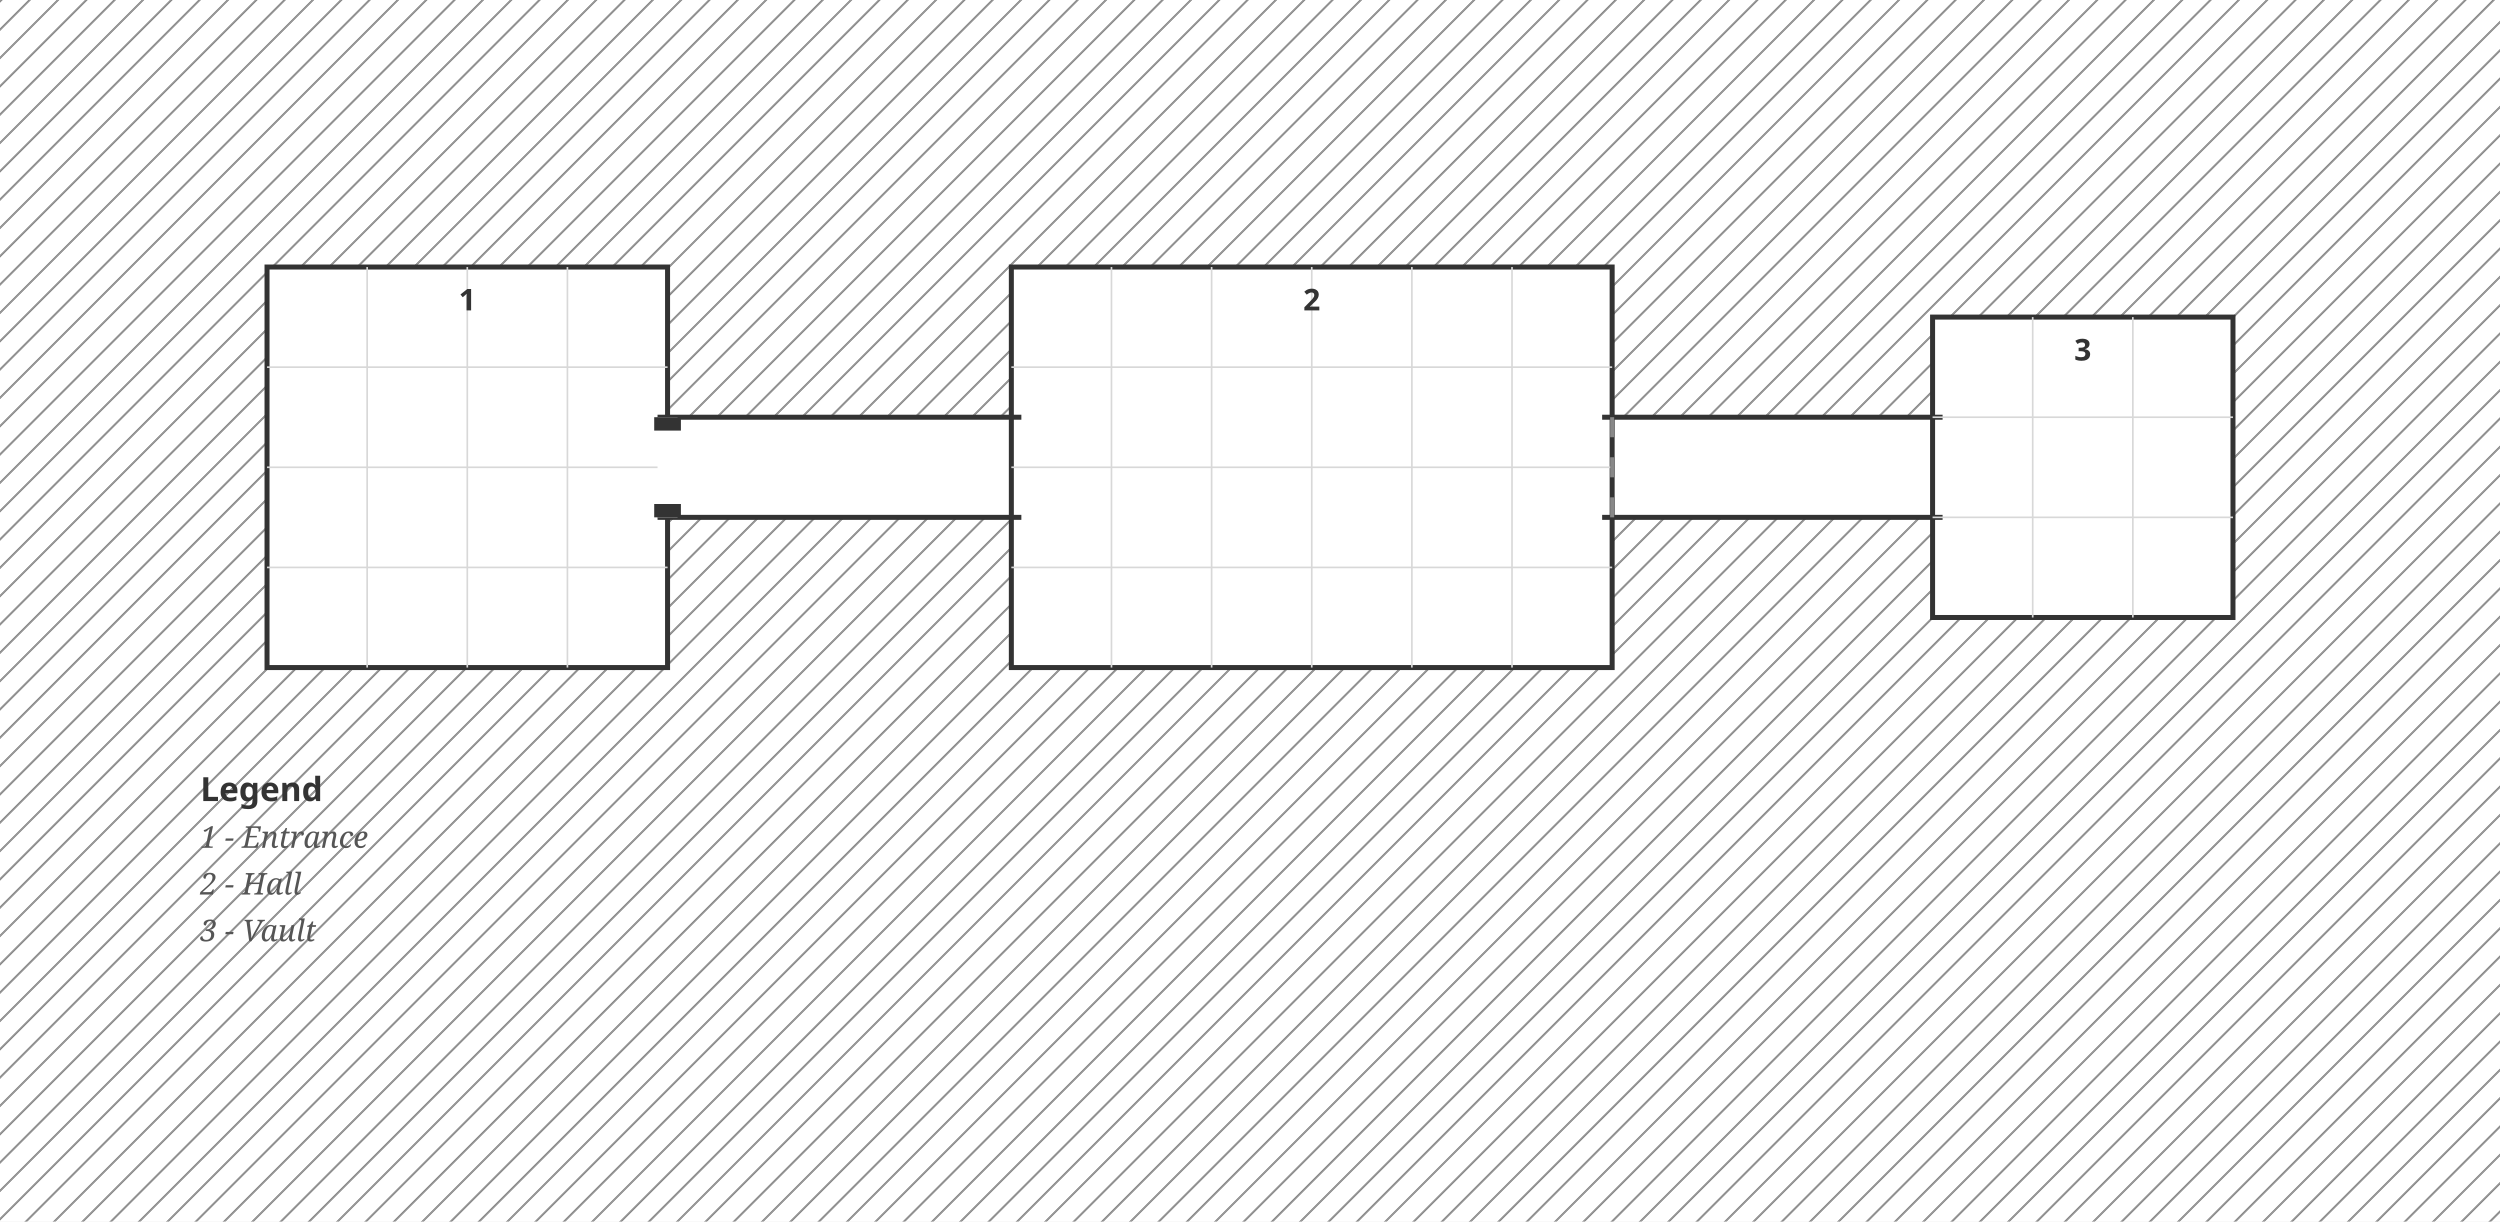
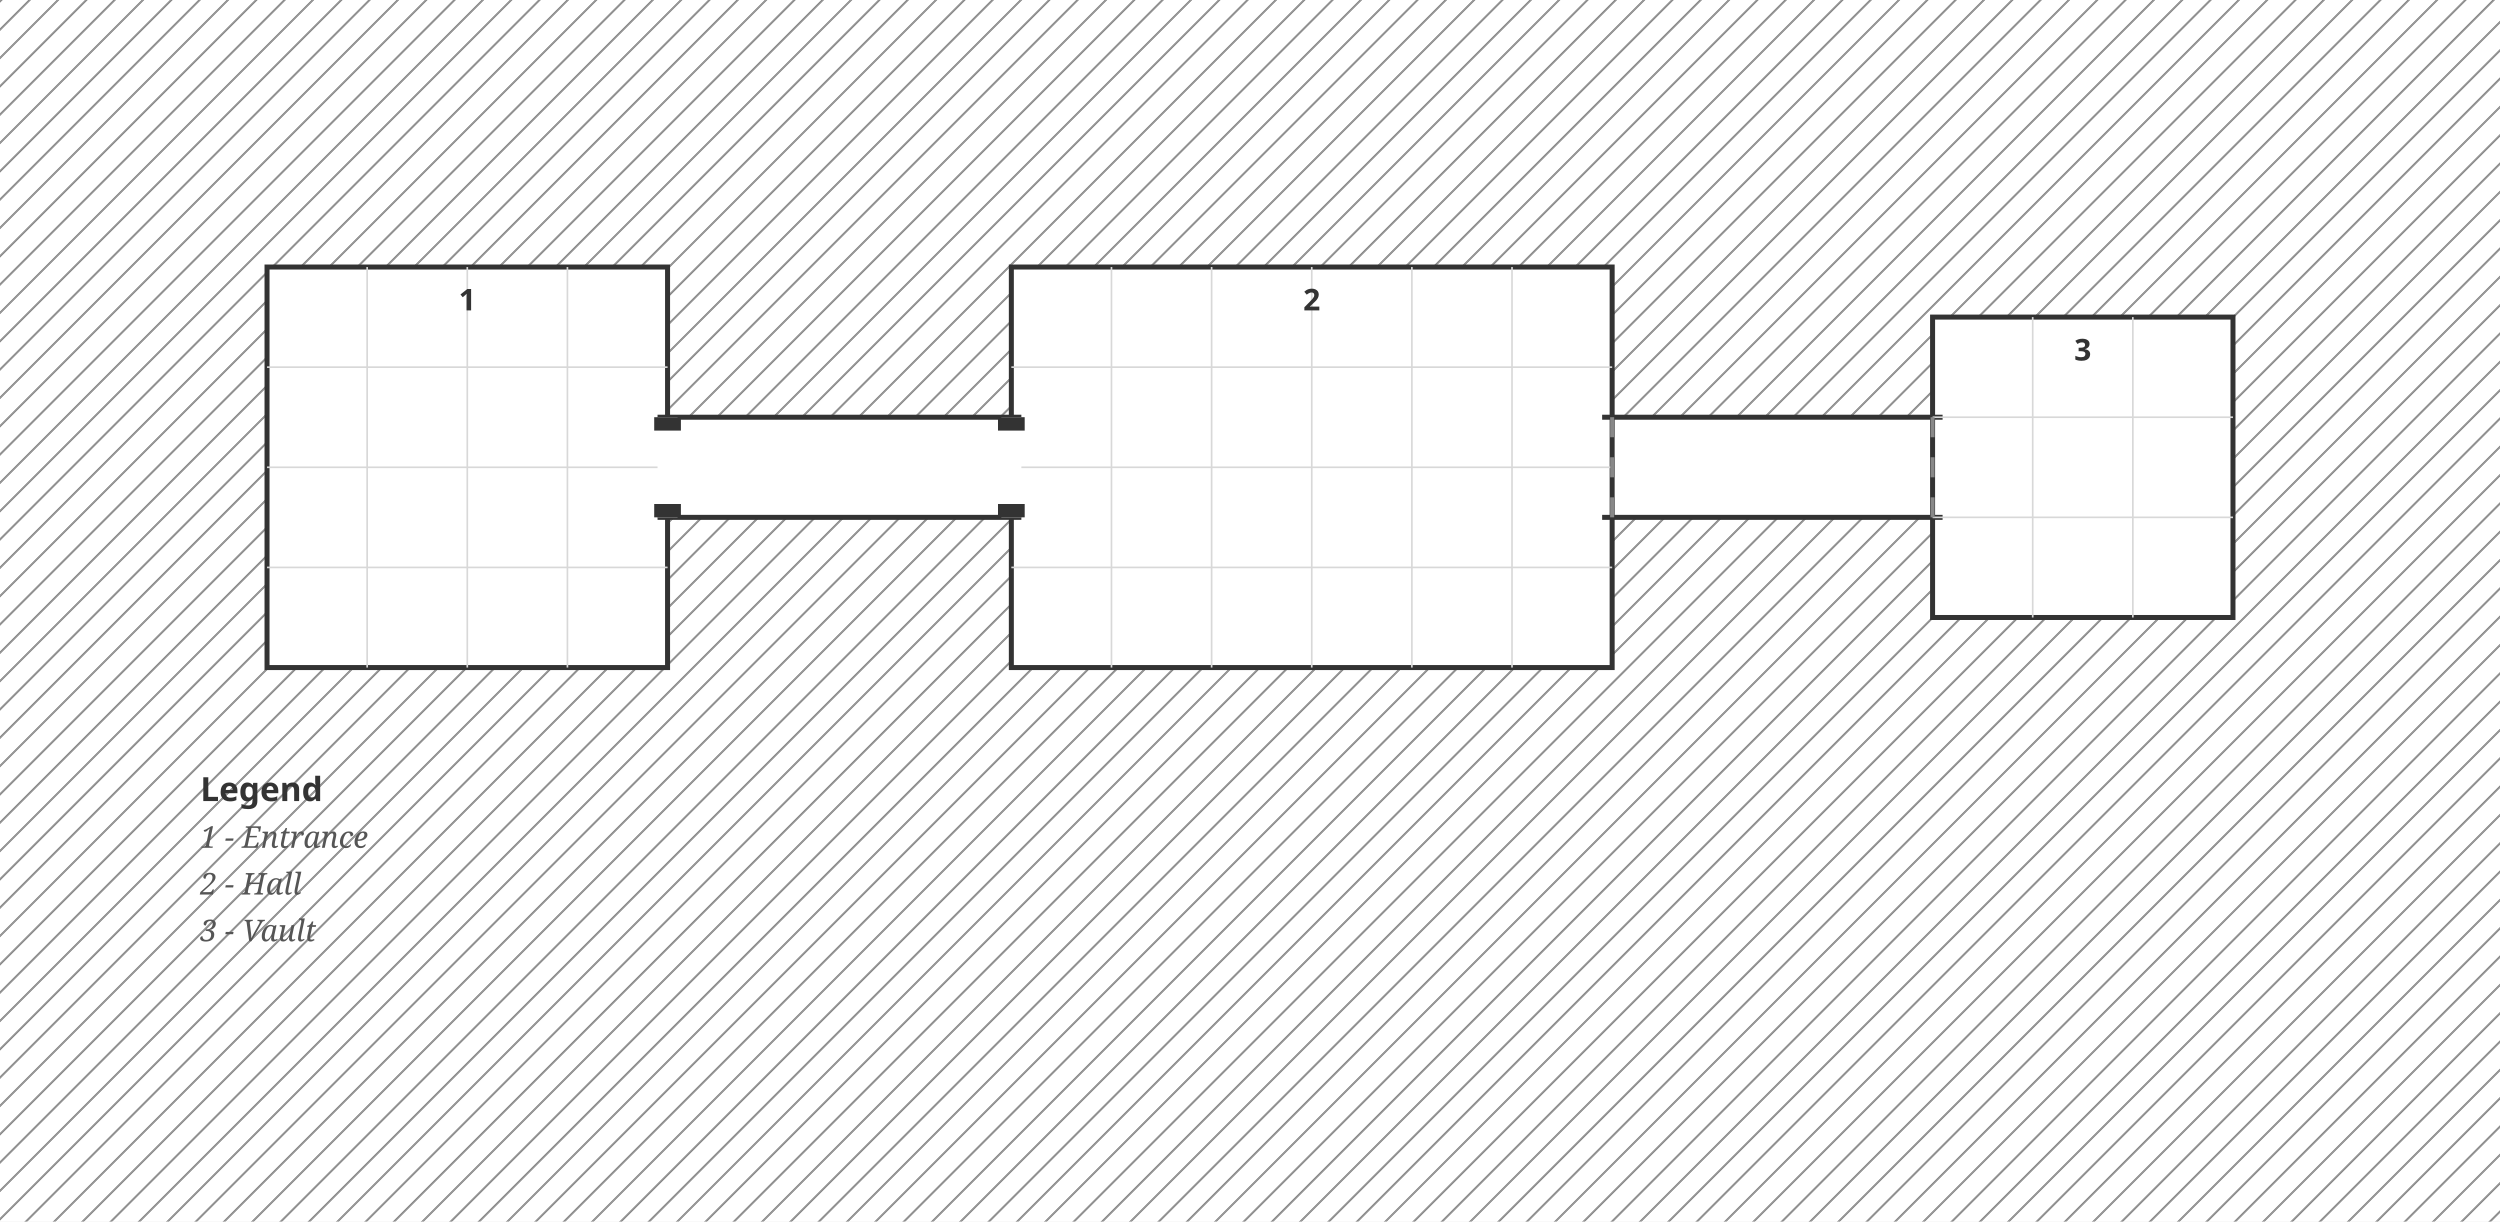
<svg xmlns="http://www.w3.org/2000/svg" viewBox="-140 -140 749 366" width="749" height="366">
  <defs>
    <pattern id="hatch" width="6" height="6" patternTransform="rotate(45 0 0)" patternUnits="userSpaceOnUse">
      <line x1="0" y1="0" x2="0" y2="6" stroke="#888" stroke-width="1.2" />
    </pattern>
    <symbol id="door-open" viewBox="0 0 30 30">
      <rect x="0" y="12" width="30" height="6" fill="white" />
      <rect x="0" y="11" width="4" height="8" fill="#333" />
      <rect x="26" y="11" width="4" height="8" fill="#333" />
    </symbol>
    <symbol id="door-locked" viewBox="0 0 30 30">
      <rect x="0" y="12" width="30" height="6" fill="white" />
      <rect x="2" y="11" width="26" height="8" fill="#333" />
      <rect x="4" y="13" width="22" height="4" fill="white" />
    </symbol>
    <symbol id="door-secret" viewBox="0 0 30 30">
      <line x1="0" y1="15" x2="30" y2="15" stroke="#888" stroke-width="1.2" stroke-dasharray="6,6" />
    </symbol>
    <symbol id="door-barred" viewBox="0 0 30 30">
      <rect x="0" y="12" width="30" height="6" fill="white" />
      <rect x="2" y="11" width="26" height="8" fill="#555" />
      <line x1="8" y1="11" x2="8" y2="19" stroke="white" stroke-width="2" />
      <line x1="15" y1="11" x2="15" y2="19" stroke="white" stroke-width="2" />
      <line x1="22" y1="11" x2="22" y2="19" stroke="white" stroke-width="2" />
    </symbol>
    <symbol id="door-double" viewBox="0 0 30 30">
      <rect x="0" y="12" width="30" height="6" fill="white" />
      <rect x="0" y="11" width="3" height="8" fill="#333" />
      <rect x="27" y="11" width="3" height="8" fill="#333" />
      <line x1="15" y1="11" x2="15" y2="19" stroke="#333" stroke-width="1" />
      <circle cx="11" cy="15" r="1.5" fill="#333" />
      <circle cx="19" cy="15" r="1.5" fill="#333" />
    </symbol>
    <symbol id="door-doorway" viewBox="0 0 30 30">
      <rect x="0" y="12" width="30" height="6" fill="white" />
    </symbol>
    <symbol id="door-portcullis" viewBox="0 0 30 30">
      <rect x="0" y="12" width="30" height="6" fill="white" />
      <rect x="0" y="11" width="4" height="8" fill="#333" />
      <rect x="26" y="11" width="4" height="8" fill="#333" />
      <line x1="9" y1="11" x2="9" y2="19" stroke="#333" stroke-width="1.2" />
      <line x1="15" y1="11" x2="15" y2="19" stroke="#333" stroke-width="1.2" />
      <line x1="21" y1="11" x2="21" y2="19" stroke="#333" stroke-width="1.2" />
    </symbol>
    <symbol id="feat-ladder" viewBox="0 0 30 30">
      <line x1="8" y1="3" x2="8" y2="27" stroke="#333" stroke-width="1.5" />
      <line x1="22" y1="3" x2="22" y2="27" stroke="#333" stroke-width="1.5" />
      <line x1="8" y1="7" x2="22" y2="7" stroke="#333" stroke-width="1" />
      <line x1="8" y1="13" x2="22" y2="13" stroke="#333" stroke-width="1" />
      <line x1="8" y1="19" x2="22" y2="19" stroke="#333" stroke-width="1" />
      <line x1="8" y1="25" x2="22" y2="25" stroke="#333" stroke-width="1" />
    </symbol>
    <symbol id="feat-pillar" viewBox="0 0 30 30">
      <circle cx="15" cy="15" r="10" fill="#666" stroke="#333" stroke-width="1" />
      <circle cx="15" cy="15" r="7" fill="#888" />
    </symbol>
    <symbol id="feat-statue" viewBox="0 0 30 30">
      <polygon points="15,3 27,15 15,27 3,15" fill="#ccc" stroke="#333" stroke-width="1.2" />
      <line x1="15" y1="7" x2="15" y2="23" stroke="#333" stroke-width="0.8" />
      <line x1="7" y1="15" x2="23" y2="15" stroke="#333" stroke-width="0.8" />
    </symbol>
    <symbol id="feat-pool" viewBox="0 0 30 30">
      <rect x="2" y="2" width="26" height="26" rx="8" fill="white" stroke="#99c" stroke-width="1" />
      <path d="M 6 10 Q 10 7 14 10 Q 18 13 22 10" fill="none" stroke="#99c" stroke-width="1.2" />
      <path d="M 6 16 Q 10 13 14 16 Q 18 19 22 16" fill="none" stroke="#99c" stroke-width="1.2" />
      <path d="M 6 22 Q 10 19 14 22 Q 18 25 22 22" fill="none" stroke="#99c" stroke-width="1.2" />
    </symbol>
    <symbol id="feat-stream" viewBox="0 0 30 30">
      <path d="M 0 12 Q 5 8 10 14 Q 15 20 20 14 Q 25 8 30 12" fill="none" stroke="#99c" stroke-width="1.8" />
      <path d="M 0 18 Q 5 14 10 20 Q 15 26 20 20 Q 25 14 30 18" fill="none" stroke="#99c" stroke-width="1.8" />
    </symbol>
    <symbol id="feat-stalactite" viewBox="0 0 30 30">
      <polygon points="7,2  4,16  10,16" fill="#666" />
      <polygon points="15,2 12,13  18,13" fill="#666" />
      <polygon points="23,2 20,18  26,18" fill="#666" />
    </symbol>
    <symbol id="feat-stalagmite" viewBox="0 0 30 30">
      <polygon points="7,28  4,14  10,14" fill="#666" />
      <polygon points="15,28 12,17  18,17" fill="#666" />
      <polygon points="23,28 20,12  26,12" fill="#666" />
    </symbol>
    <symbol id="feat-crevasse" viewBox="0 0 30 30">
      <polygon points="0,15 5,10 9,16 13,8 17,18 21,9 25,16 30,15 30,20 25,20 21,14 17,23 13,13 9,21 5,15 0,20" fill="#555" stroke="#333" stroke-width="0.5" />
    </symbol>
    <symbol id="feat-window" viewBox="0 0 30 6">
      <rect x="0" y="0" width="30" height="6" fill="white" />
      <rect x="0" y="1" width="8" height="4" fill="#cce" stroke="#99c" stroke-width="0.5" />
      <rect x="11" y="1" width="8" height="4" fill="#cce" stroke="#99c" stroke-width="0.5" />
      <rect x="22" y="1" width="8" height="4" fill="#cce" stroke="#99c" stroke-width="0.5" />
    </symbol>
    <symbol id="feat-arrow-slit" viewBox="0 0 30 6">
      <rect x="0" y="0" width="30" height="6" fill="white" />
      <rect x="12" y="1" width="6" height="4" fill="#555" />
    </symbol>
+     <symbol id="feat-exit" viewBox="0 0 30 6">
+       <rect x="0" y="0" width="30" height="6" fill="white" />
+       <polygon points="12,1 18,1 15,5" fill="#333" />
+     </symbol>
    <symbol id="feat-illusory-wall" viewBox="0 0 30 4">
      <line x1="0" y1="2" x2="30" y2="2" stroke="#888" stroke-width="1.5" stroke-dasharray="4,3" />
    </symbol>
    <symbol id="feat-fireplace" viewBox="0 0 30 20">
      <rect x="0" y="0" width="30" height="20" fill="#555" stroke="#333" stroke-width="1" />
      <path d="M 7 19 L 7 8 A 8 8 0 0 1 23 8 L 23 19 Z" fill="white" />
      <path d="M 11 17 Q 15 9 19 17" fill="none" stroke="#c63" stroke-width="1.5" />
    </symbol>
    <symbol id="feat-bed" viewBox="0 0 30 24">
      <rect x="1" y="1" width="28" height="22" fill="white" stroke="#333" stroke-width="1" />
      <rect x="1" y="1" width="28" height="7" fill="#ddd" stroke="#333" stroke-width="0.5" />
      <circle cx="8" cy="5" r="3" fill="white" stroke="#333" stroke-width="0.5" />
      <circle cx="22" cy="5" r="3" fill="white" stroke="#333" stroke-width="0.5" />
    </symbol>
    <symbol id="feat-curtain" viewBox="0 0 30 16">
      <line x1="0" y1="2" x2="30" y2="2" stroke="#333" stroke-width="1.5" />
      <path d="M 0 2 Q 3 14 6 8 Q 9 2 12 14 Q 15 2 18 14 Q 21 2 24 14 Q 27 2 30 8" fill="none" stroke="#333" stroke-width="1.2" />
    </symbol>
  </defs>
  <rect x="-140" y="-140" width="749" height="366" fill="white" />
  <rect x="-140" y="-140" width="749" height="366" fill="url(#hatch)" />
  <rect x="57" y="-15" width="109" height="30" fill="white" />
  <rect x="340" y="-15" width="102" height="30" fill="white" />
  <rect x="-60" y="-60" width="120" height="120" fill="white" />
  <rect x="163" y="-60" width="180" height="120" fill="white" />
  <rect x="439" y="-45" width="90" height="90" fill="white" />
  <line x1="57" y1="-15" x2="166" y2="-15" stroke="#333" stroke-width="1.5" />
  <line x1="57" y1="15" x2="166" y2="15" stroke="#333" stroke-width="1.5" />
  <line x1="340" y1="-15" x2="442" y2="-15" stroke="#333" stroke-width="1.5" />
  <line x1="340" y1="15" x2="442" y2="15" stroke="#333" stroke-width="1.5" />
  <rect x="-60" y="-60" width="120" height="120" fill="none" stroke="#333" stroke-width="1.5" />
  <rect x="163" y="-60" width="180" height="120" fill="none" stroke="#333" stroke-width="1.5" />
  <rect x="439" y="-45" width="90" height="90" fill="none" stroke="#333" stroke-width="1.5" />
  <line x1="-30" y1="-60" x2="-30" y2="60" stroke="#d8d8d8" stroke-width="0.5" />
  <line x1="0" y1="-60" x2="0" y2="60" stroke="#d8d8d8" stroke-width="0.5" />
  <line x1="30" y1="-60" x2="30" y2="60" stroke="#d8d8d8" stroke-width="0.5" />
  <line x1="-60" y1="-30" x2="60" y2="-30" stroke="#d8d8d8" stroke-width="0.5" />
  <line x1="-60" y1="0" x2="60" y2="0" stroke="#d8d8d8" stroke-width="0.5" />
  <line x1="-60" y1="30" x2="60" y2="30" stroke="#d8d8d8" stroke-width="0.5" />
  <line x1="193" y1="-60" x2="193" y2="60" stroke="#d8d8d8" stroke-width="0.5" />
  <line x1="223" y1="-60" x2="223" y2="60" stroke="#d8d8d8" stroke-width="0.5" />
  <line x1="253" y1="-60" x2="253" y2="60" stroke="#d8d8d8" stroke-width="0.5" />
  <line x1="283" y1="-60" x2="283" y2="60" stroke="#d8d8d8" stroke-width="0.5" />
  <line x1="313" y1="-60" x2="313" y2="60" stroke="#d8d8d8" stroke-width="0.5" />
  <line x1="163" y1="-30" x2="343" y2="-30" stroke="#d8d8d8" stroke-width="0.5" />
  <line x1="163" y1="0" x2="343" y2="0" stroke="#d8d8d8" stroke-width="0.5" />
  <line x1="163" y1="30" x2="343" y2="30" stroke="#d8d8d8" stroke-width="0.5" />
  <line x1="469" y1="-45" x2="469" y2="45" stroke="#d8d8d8" stroke-width="0.5" />
  <line x1="499" y1="-45" x2="499" y2="45" stroke="#d8d8d8" stroke-width="0.5" />
  <line x1="439" y1="-15" x2="529" y2="-15" stroke="#d8d8d8" stroke-width="0.5" />
  <line x1="439" y1="15" x2="529" y2="15" stroke="#d8d8d8" stroke-width="0.5" />
-   <use href="#door-open" x="45" y="-15" width="30" height="30" transform="rotate(90,60,0)" />
-   <use href="#door-secret" x="328" y="-15" width="30" height="30" transform="rotate(90,343,0)" />
+   <use href="#door-open" x="45" y="-15" width="30" height="30" preserveAspectRatio="none" transform="rotate(90,60,0)" />
+   <use href="#door-open" x="148" y="-15" width="30" height="30" preserveAspectRatio="none" transform="rotate(90,163,0)" />
+   <use href="#door-secret" x="328" y="-15" width="30" height="30" preserveAspectRatio="none" transform="rotate(90,343,0)" />
+   <use href="#door-secret" x="424" y="-15" width="30" height="30" preserveAspectRatio="none" transform="rotate(90,439,0)" />
  <text x="0" y="-47" text-anchor="middle" dominant-baseline="auto" fill="#333" font-size="9" font-family="sans-serif" font-weight="bold">1</text>
  <text x="253" y="-47" text-anchor="middle" dominant-baseline="auto" fill="#333" font-size="9" font-family="sans-serif" font-weight="bold">2</text>
  <text x="484" y="-32" text-anchor="middle" dominant-baseline="auto" fill="#333" font-size="9" font-family="sans-serif" font-weight="bold">3</text>
  <text x="-80" y="100" fill="#333" font-size="10" font-family="sans-serif" font-weight="bold">Legend</text>
  <text x="-80" y="114" fill="#555" font-size="9" font-family="serif" font-style="italic">1 - Entrance</text>
  <text x="-80" y="128" fill="#555" font-size="9" font-family="serif" font-style="italic">2 - Hall</text>
  <text x="-80" y="142" fill="#555" font-size="9" font-family="serif" font-style="italic">3 - Vault</text>
</svg>
